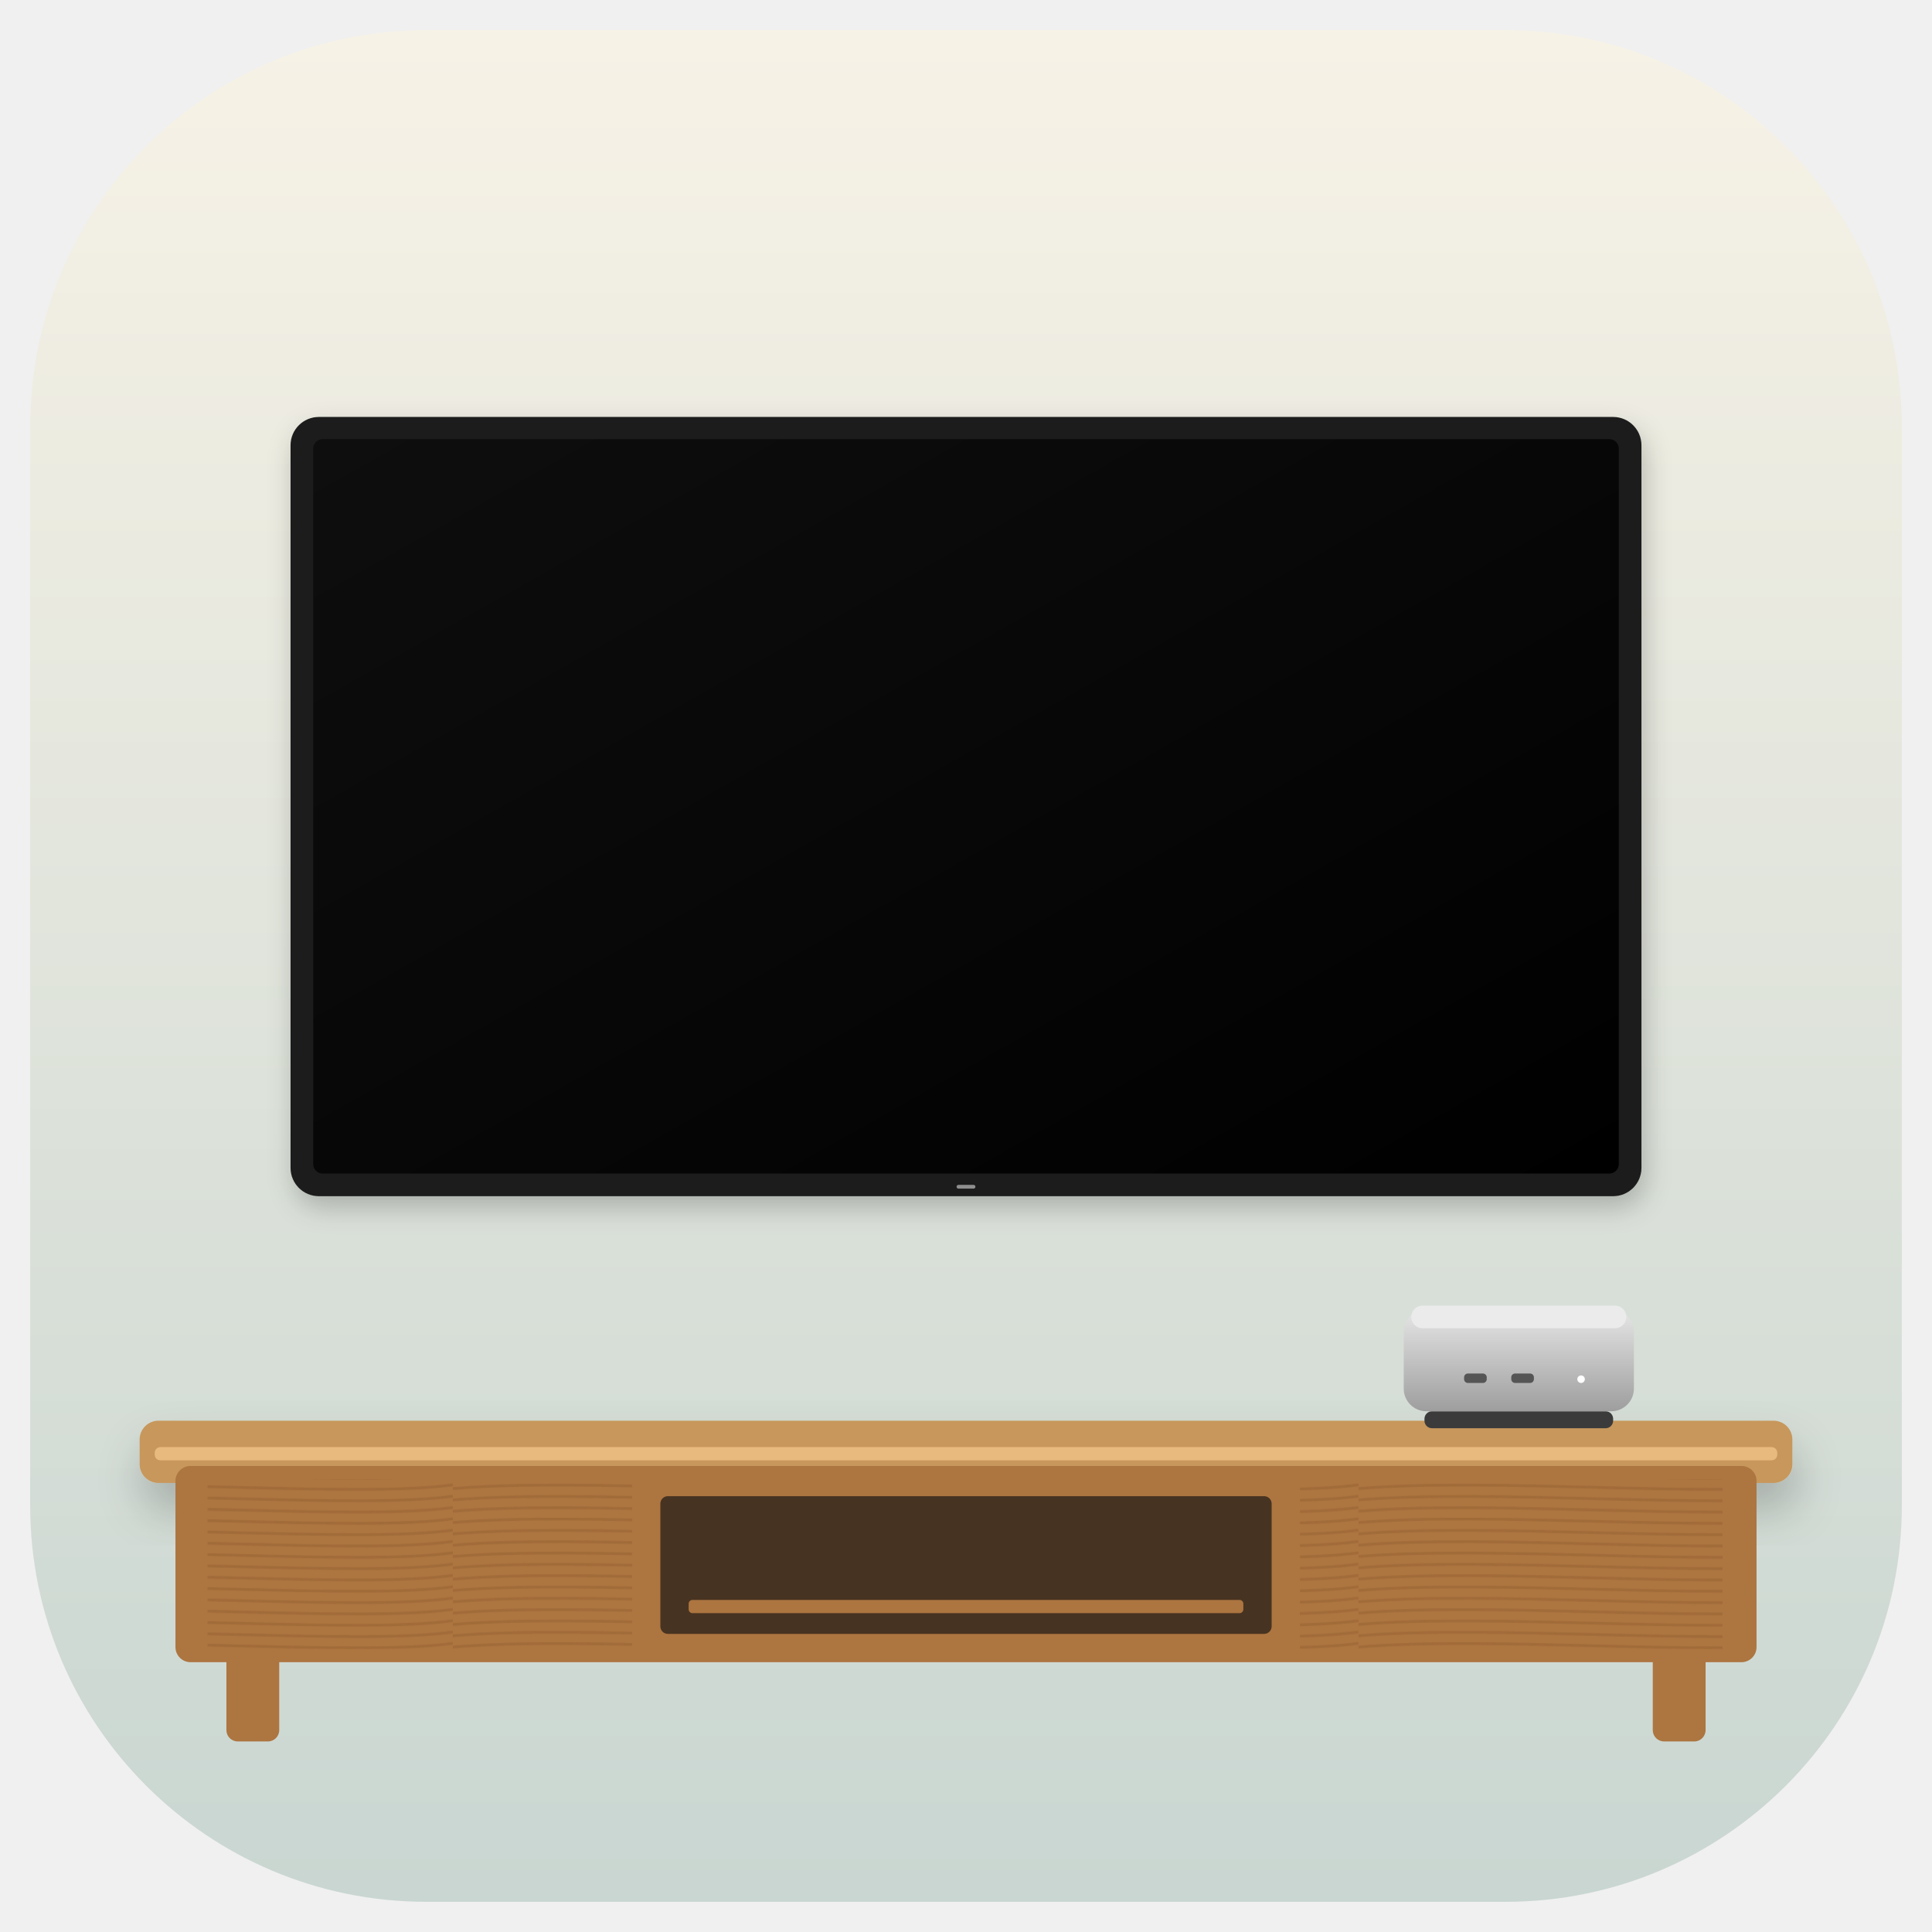
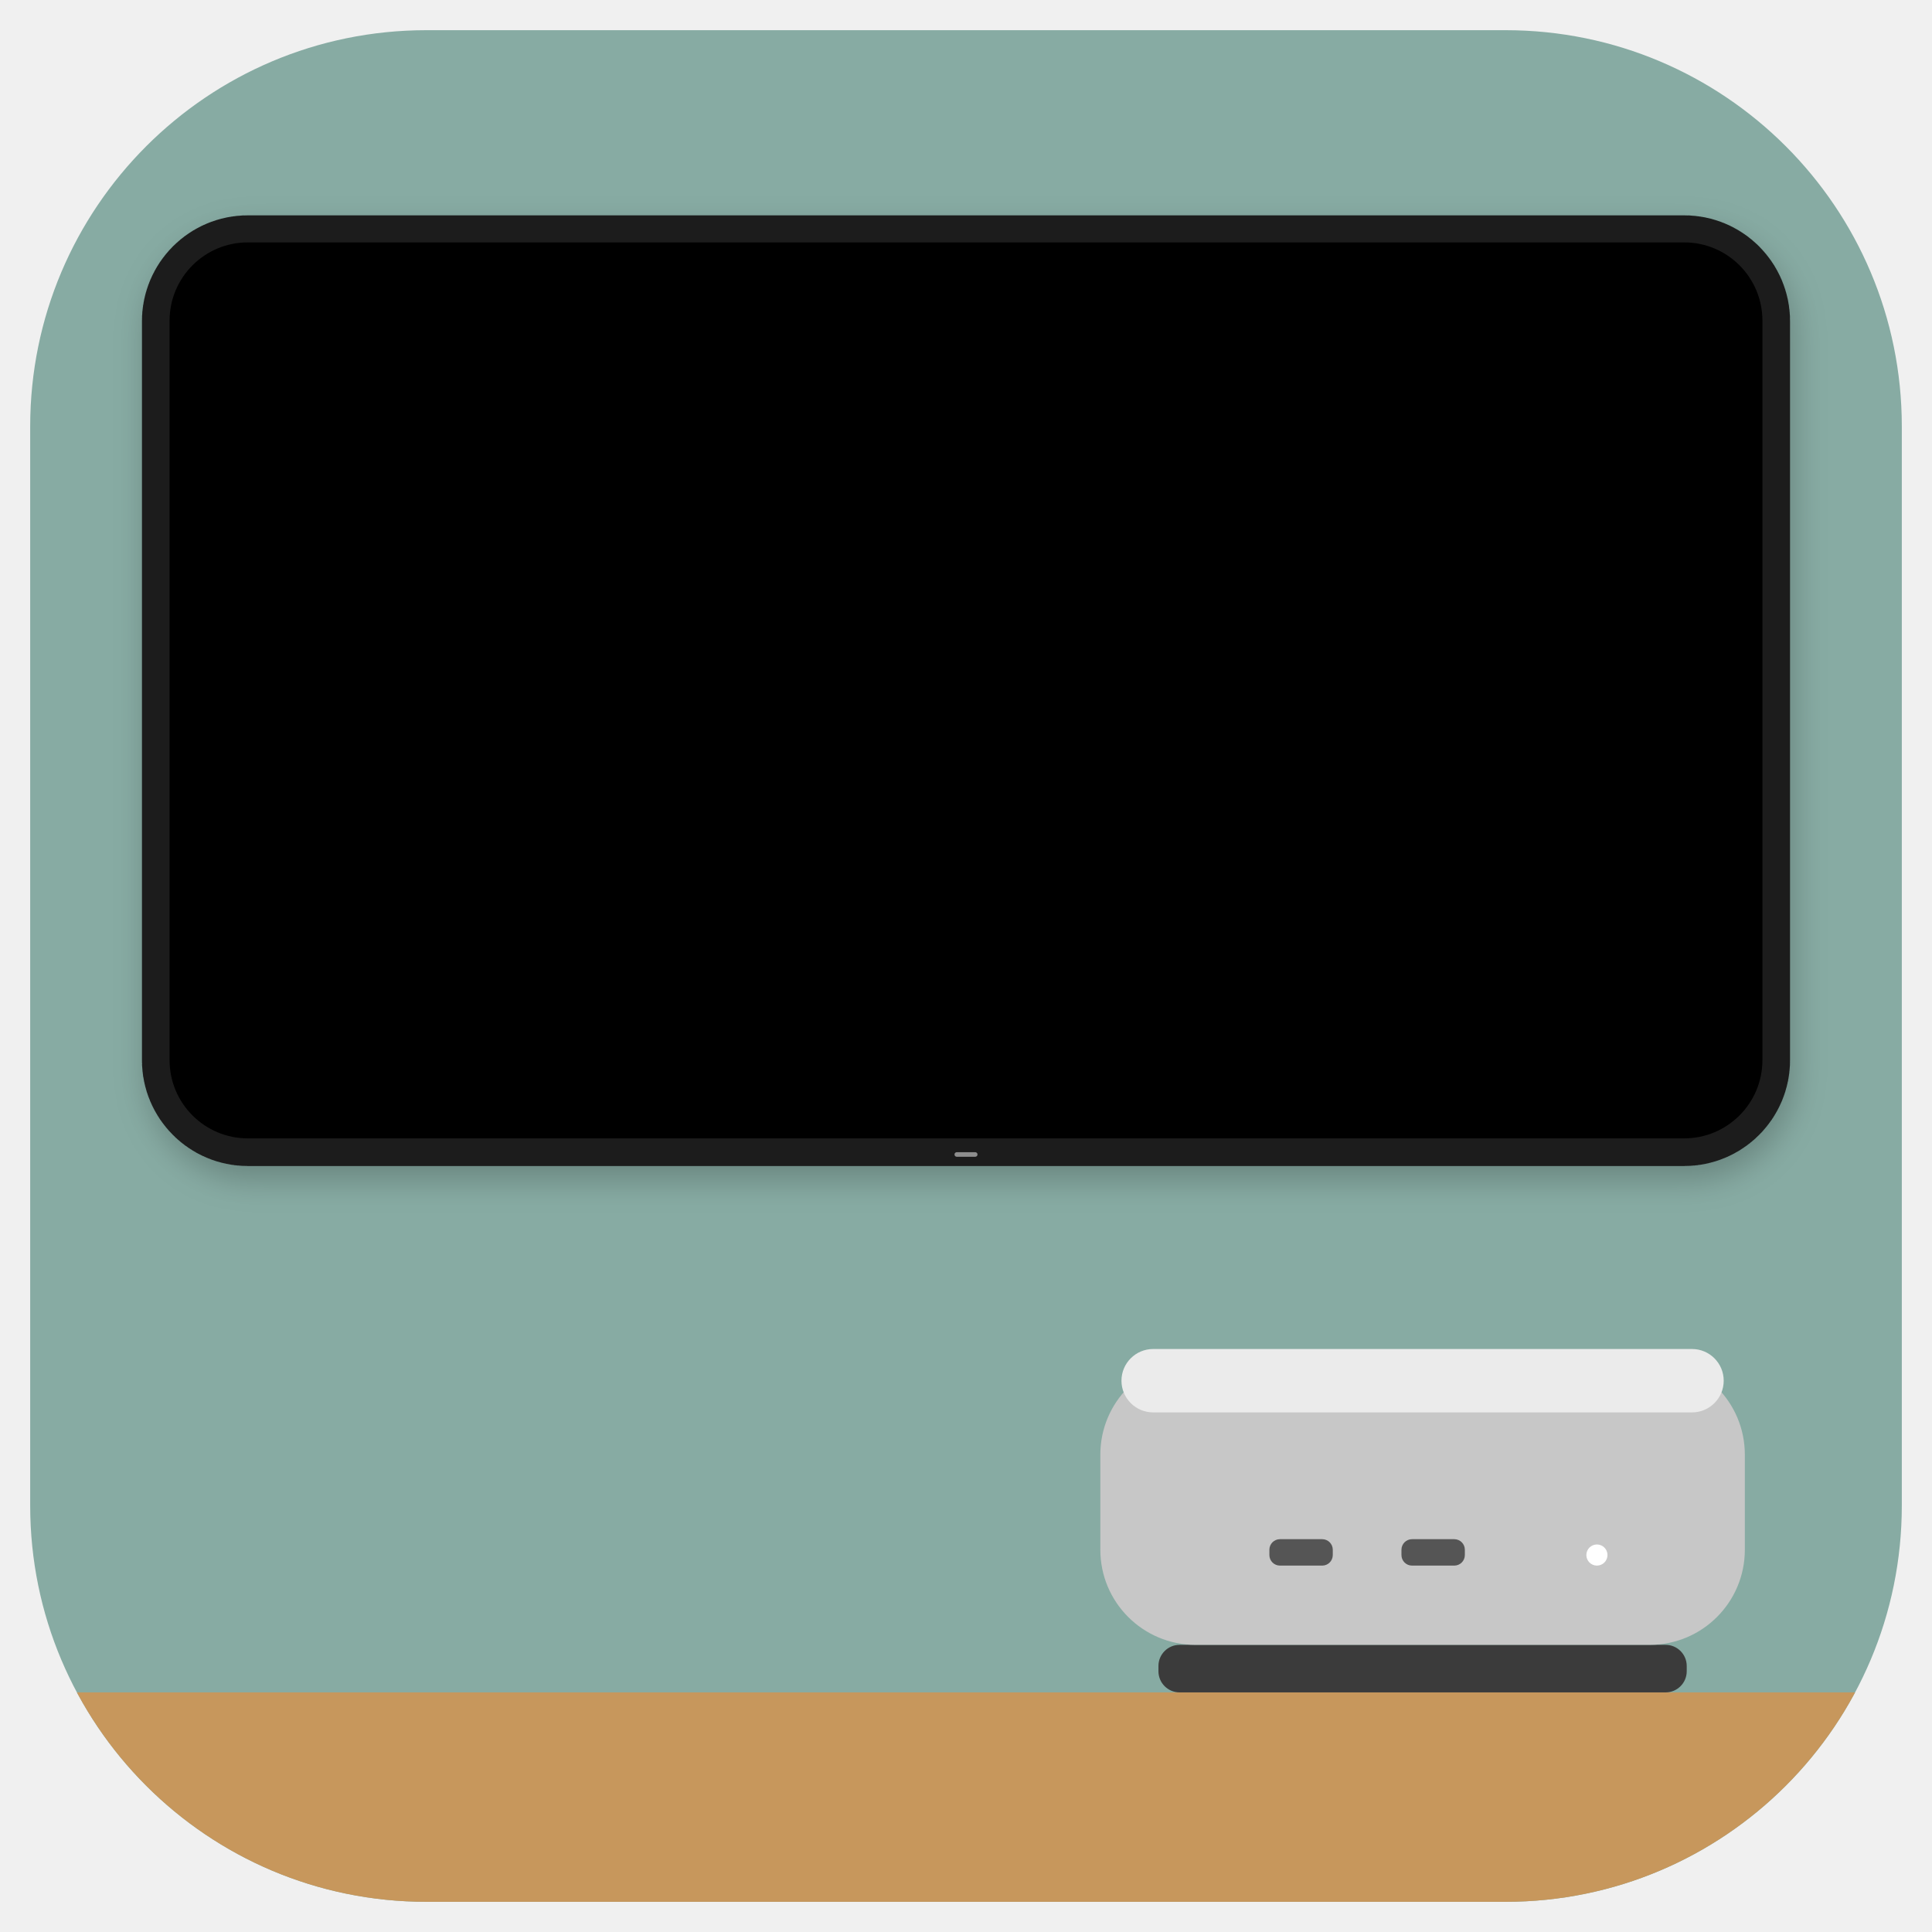
<svg xmlns="http://www.w3.org/2000/svg" width="1024" height="1024" viewBox="0 0 1024 1024" role="img" aria-labelledby="title desc">
  <defs>
-     <linearGradient id="wall" x2="0" y2="1">
-       <stop stop-color="#f7f2e6" />
-       <stop offset="1" stop-color="#c9d6d1" />
-     </linearGradient>
-     <linearGradient id="screen" x2="1" y2="1">
-       <stop stop-color="#0e0e0e" />
-       <stop offset="1" stop-color="#000" />
-     </linearGradient>
-     <linearGradient id="silver" x2="0" y2="1">
-       <stop stop-color="#e6e6e6" />
-       <stop offset="1" stop-color="#9e9e9e" />
-     </linearGradient>
+     <clipPath id="icon-mask">
+       <rect x="16" y="16" width="992" height="992" rx="210" />
+     </clipPath>
    <filter id="tv-shadow" x="-10%" y="-10%" width="120%" height="125%">
      <feDropShadow dy="6" stdDeviation="7" flood-opacity=".22" />
    </filter>
-     <filter id="console-shadow" x="-10%" y="-100%" width="120%" height="300%">
-       <feDropShadow dy="14" stdDeviation="12" flood-opacity=".22" />
-     </filter>
-     <pattern id="grain" width="240" height="6" patternUnits="userSpaceOnUse">
-       <path d="M0 3 C70 -3 190 8 240 1" fill="none" stroke="#704721" stroke-opacity=".18" stroke-width="1.5" />
-     </pattern>
  </defs>
-   <rect x="16" y="16" width="992" height="992" rx="210" fill="url(#wall)" />
-   <rect x="74" y="753" width="876" height="33" rx="10" fill="#c7975c" filter="url(#console-shadow)" />
-   <g fill="#ad7540">
-     <rect x="93" y="777" width="838" height="104" rx="8" />
-     <rect x="120" y="871" width="28" height="52" rx="6" />
-     <rect x="876" y="871" width="28" height="52" rx="6" />
+   <rect x="16" y="16" width="992" height="992" rx="210" fill="#87aba3" />
+   <rect x="16" y="897" width="992" height="111" fill="#c7975c" clip-path="url(#icon-mask)" />
+   <g transform="translate(-112.64 -155.48) scale(1.22)">
+     <rect x="154" y="221" width="716" height="413" rx="46" fill="#1a1a1a" filter="url(#tv-shadow)" />
+     <rect x="166" y="232.75" width="692" height="389.25" rx="34" fill="#000" />
+     <rect x="507" y="628" width="10" height="2" rx="1" fill="#fff" opacity=".5" />
  </g>
-   <rect x="350" y="793" width="324" height="73" rx="4" fill="#473321" />
-   <rect x="365" y="848" width="294" height="7" rx="2" fill="#ad7540" />
-   <g fill="url(#grain)">
-     <rect x="110" y="784" width="225" height="90" />
-     <rect x="689" y="784" width="224" height="90" />
+   <g transform="translate(-1500 -1222.6) scale(2.8)">
+     <rect x="755" y="748" width="100" height="9" rx="4" fill="#3b3b3b" />
+     <rect x="744" y="694" width="122" height="54" rx="18" fill="#c7c7c7" />
+     <rect x="748" y="692" width="114" height="12" rx="6" fill="#ebebeb" />
+     <g fill="#555">
+       <rect x="776" y="728" width="12" height="5" rx="2" />
+       <rect x="801" y="728" width="12" height="5" rx="2" />
+     </g>
+     <circle cx="838" cy="731" r="2" fill="#fff" />
  </g>
-   <rect x="82" y="767" width="860" height="7" rx="3" fill="#e8ba7d" />
-   <rect x="154" y="221" width="716" height="413" rx="15" fill="#1a1a1a" filter="url(#tv-shadow)" />
-   <rect x="166" y="232.75" width="692" height="389.25" rx="5" fill="url(#screen)" />
-   <rect x="507" y="628" width="10" height="2" rx="1" fill="#fff" opacity=".5" />
-   <rect x="755" y="748" width="100" height="9" rx="4" fill="#3b3b3b" />
-   <rect x="744" y="694" width="122" height="54" rx="12" fill="url(#silver)" />
-   <rect x="748" y="692" width="114" height="12" rx="6" fill="#ebebeb" />
-   <g fill="#555">
-     <rect x="776" y="728" width="12" height="5" rx="2" />
-     <rect x="801" y="728" width="12" height="5" rx="2" />
-   </g>
-   <circle cx="838" cy="731" r="2" fill="#fff" />
</svg>
